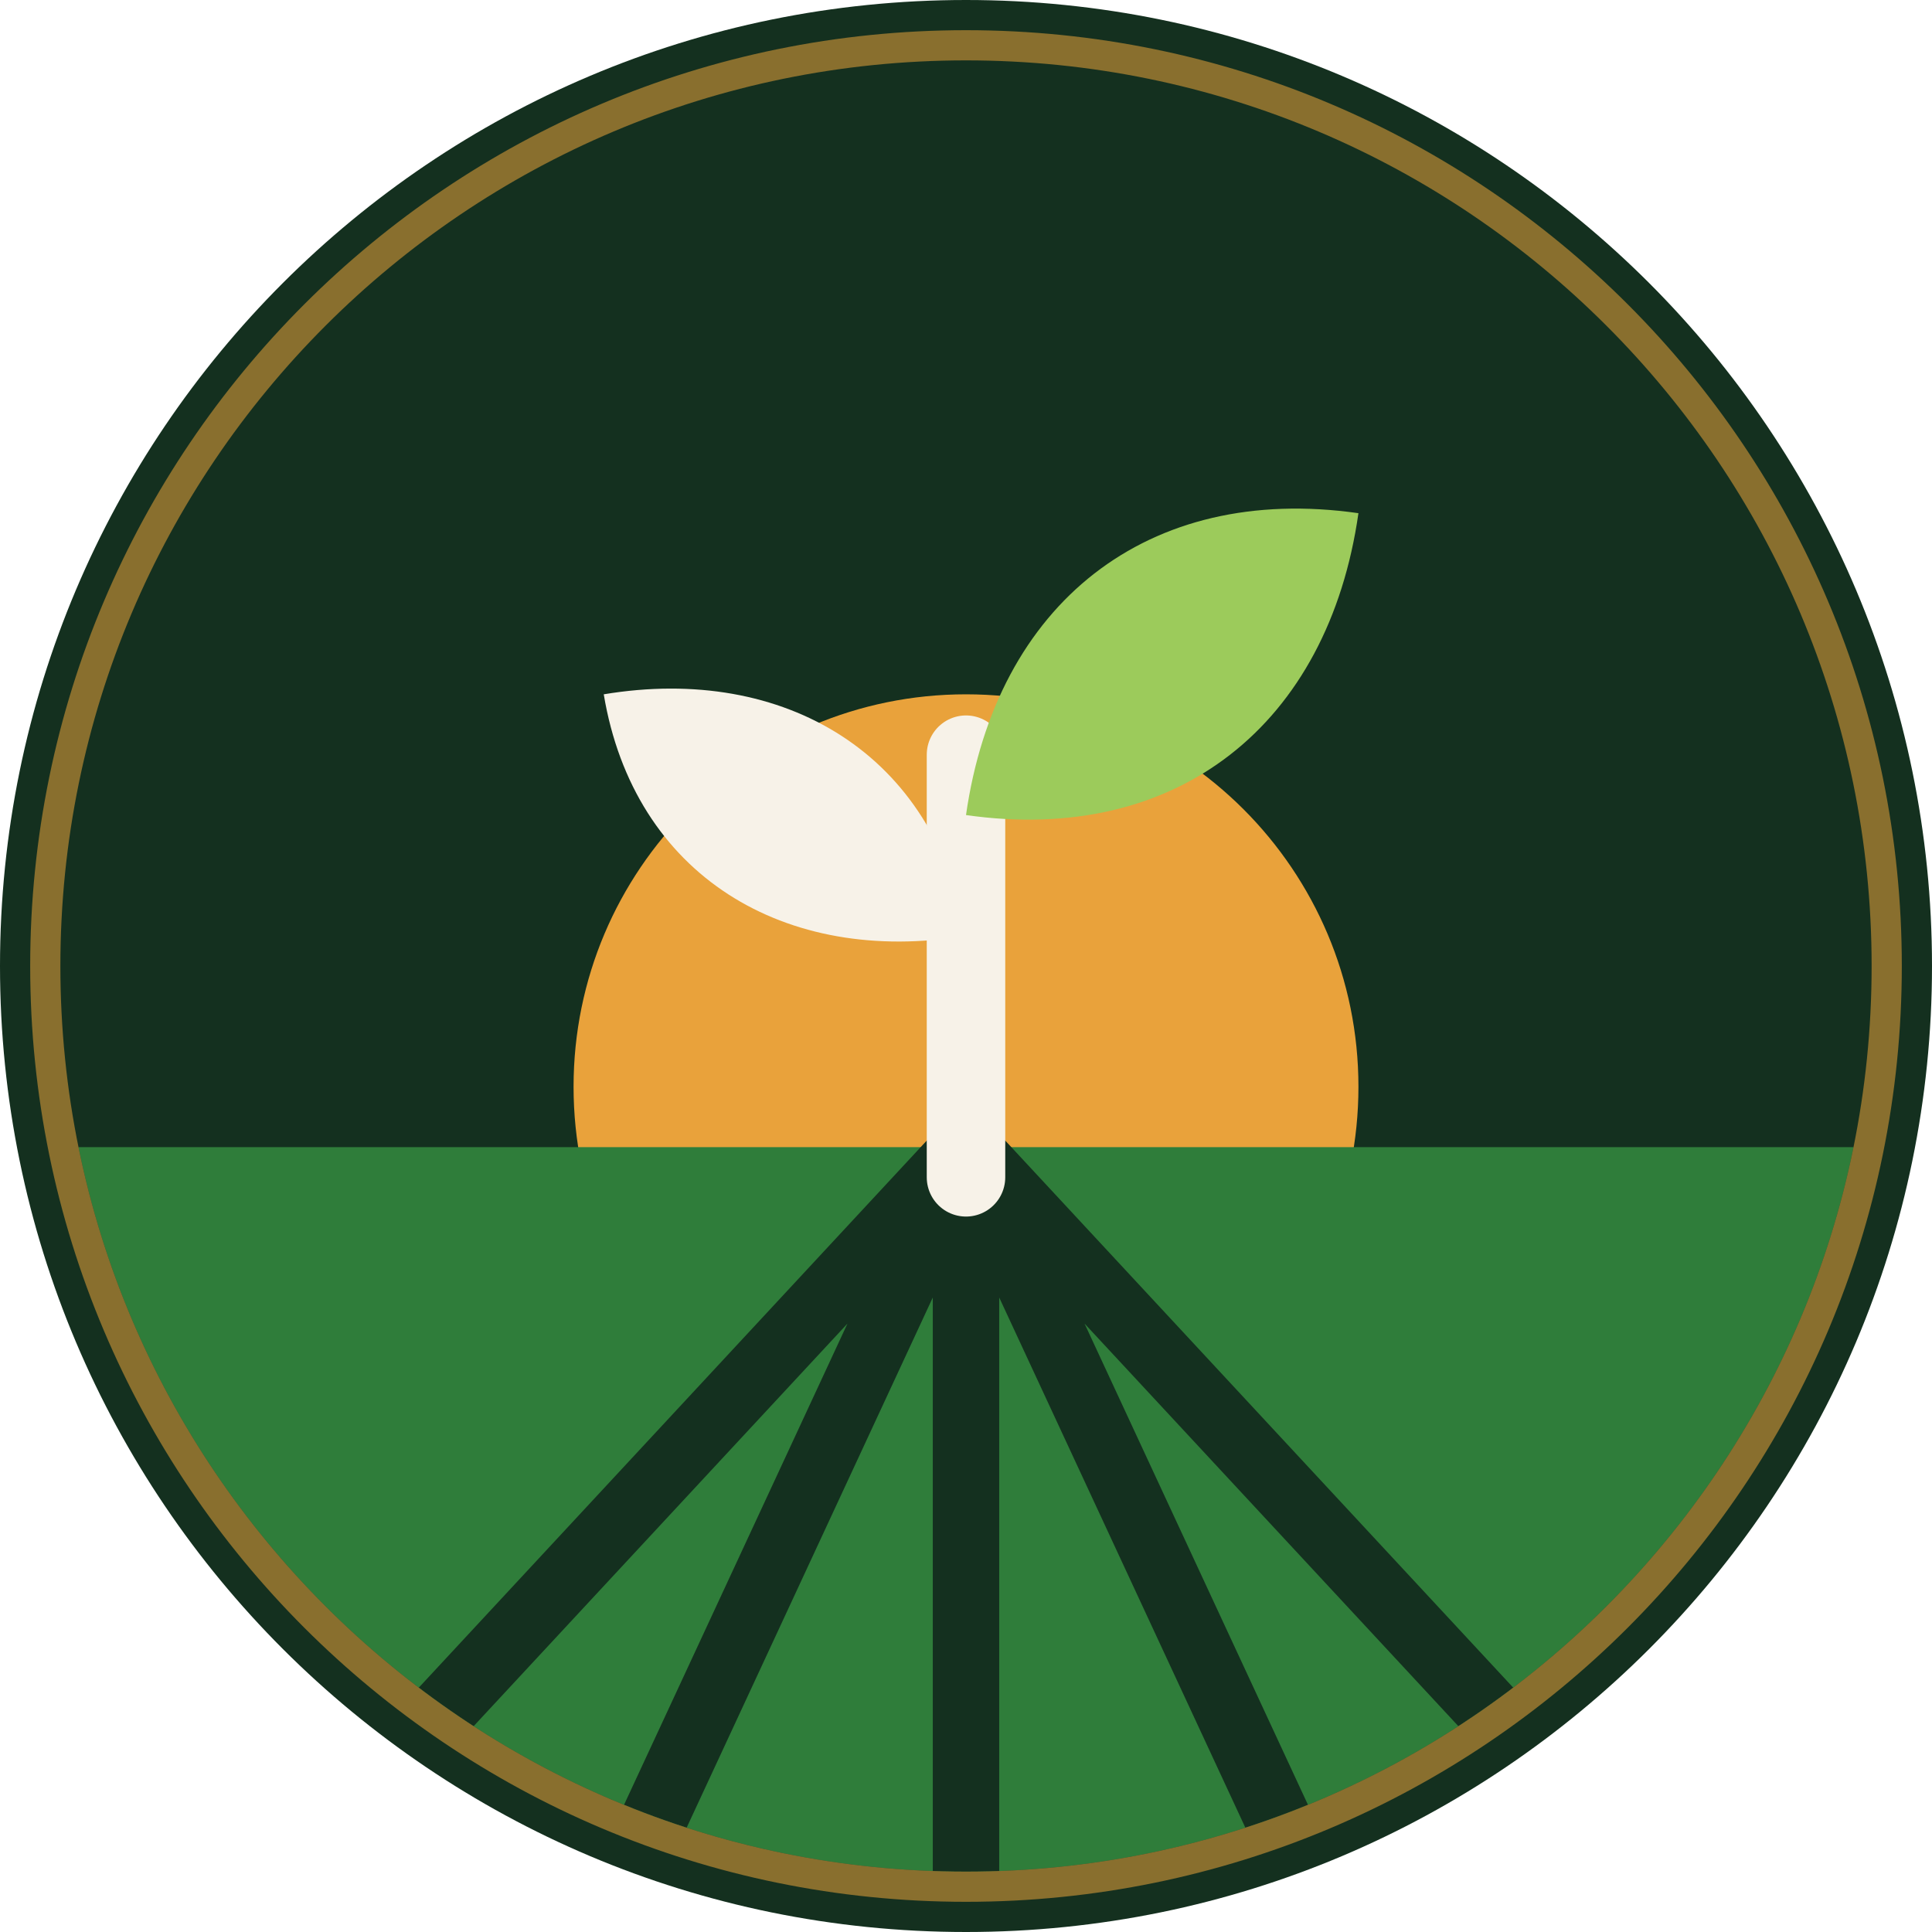
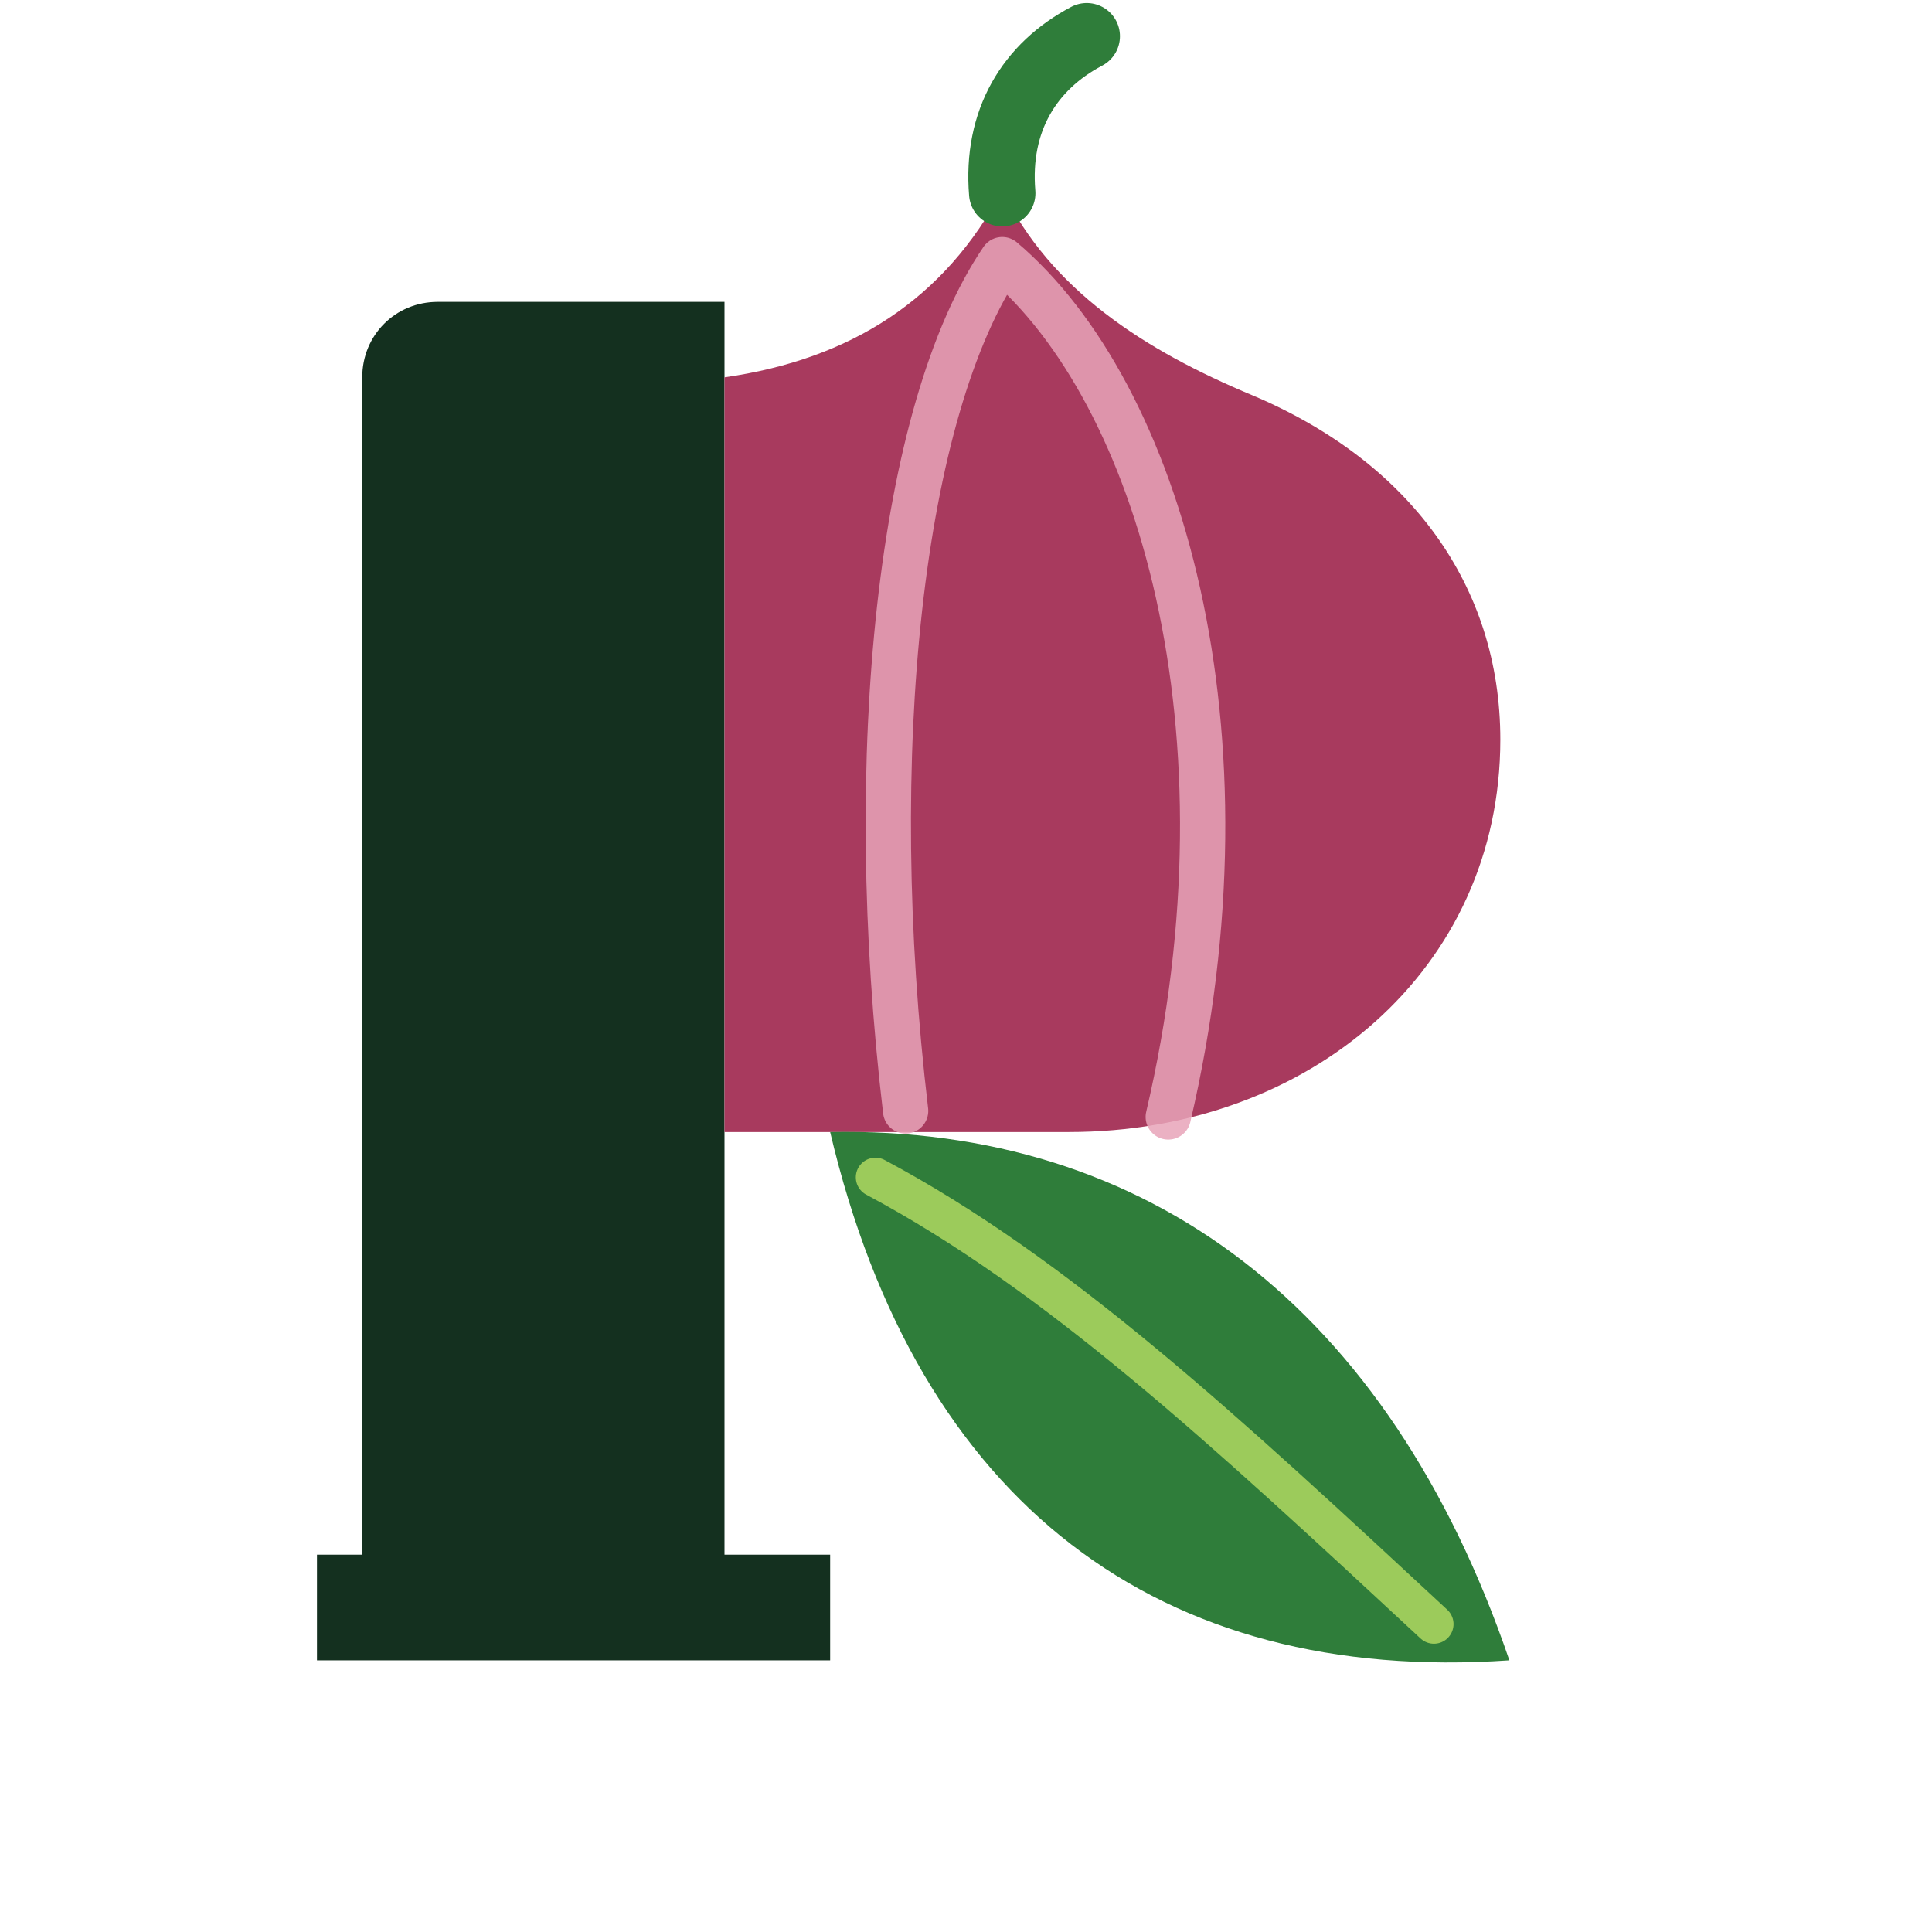
<svg xmlns="http://www.w3.org/2000/svg" viewBox="0 0 64 64" role="img" aria-label="Rohokale Farm">
-   <defs>
-     <clipPath id="c">
-       <circle cx="32" cy="32" r="30" />
-     </clipPath>
-   </defs>
-   <circle cx="32" cy="32" r="32" fill="#14301F" />
-   <g clip-path="url(#c)">
-     <circle cx="32" cy="36" r="13" fill="#E9A23B" />
-     <path d="M0 38h64v26H0z" fill="#2F7D3A" />
-     <g stroke="#14301F" stroke-width="2.2" stroke-linecap="round" fill="none">
-       <path d="M32 38 6 66M32 38 19 66M32 38v28M32 38l13 28M32 38l26 28" />
-     </g>
-   </g>
-   <path d="M32 39V25" stroke="#F7F2E8" stroke-width="2.6" stroke-linecap="round" />
-   <path d="M32 31c-1-6-6-9-12-8 1 6 6 9 12 8Z" fill="#F7F2E8" />
-   <path d="M32 27c1-7 6-11 13-10-1 7-6 11-13 10Z" fill="#9CCB5B" />
-   <circle cx="32" cy="32" r="30.5" fill="none" stroke="#E9A23B" stroke-opacity=".55" stroke-width="1" />
+   <path d="M12 12.5c0-1.4 1.1-2.5 2.5-2.5H24v41.5h3.5V55h-17v-3.5H12Z" fill="#14301F" />
+   <path d="M24 12.5c4.2-.6 7.3-2.6 9.2-6.2 1.6 3.3 4.7 5.3 8.3 6.8 5.2 2.2 8.2 6.3 8.2 11.4 0 7.6-6.3 13-14.3 13H24Z" fill="#A83A5E" />
+   <path d="M33.2 8.6c-3.4 5-4.6 16.4-3.2 28.2M33.2 8.6c5.2 4.4 8.5 15.6 5.5 28.4" fill="none" stroke="#E7A3B9" stroke-width="1.5" stroke-linecap="round" opacity=".85" />
+   <path d="M33.2 6.4c-.2-2.4.9-4.2 2.8-5.2" fill="none" stroke="#2F7D3A" stroke-width="2.2" stroke-linecap="round" />
+   <path d="M27.5 37.5c10.5-.2 18.5 5.8 22.5 17.5-11.6.8-19.6-5.2-22.5-17.5Z" fill="#2F7D3A" />
+   <path d="M29 39c6 3.2 11.5 8.3 18.5 14.8" fill="none" stroke="#9CCB5B" stroke-width="1.3" stroke-linecap="round" />
</svg>
